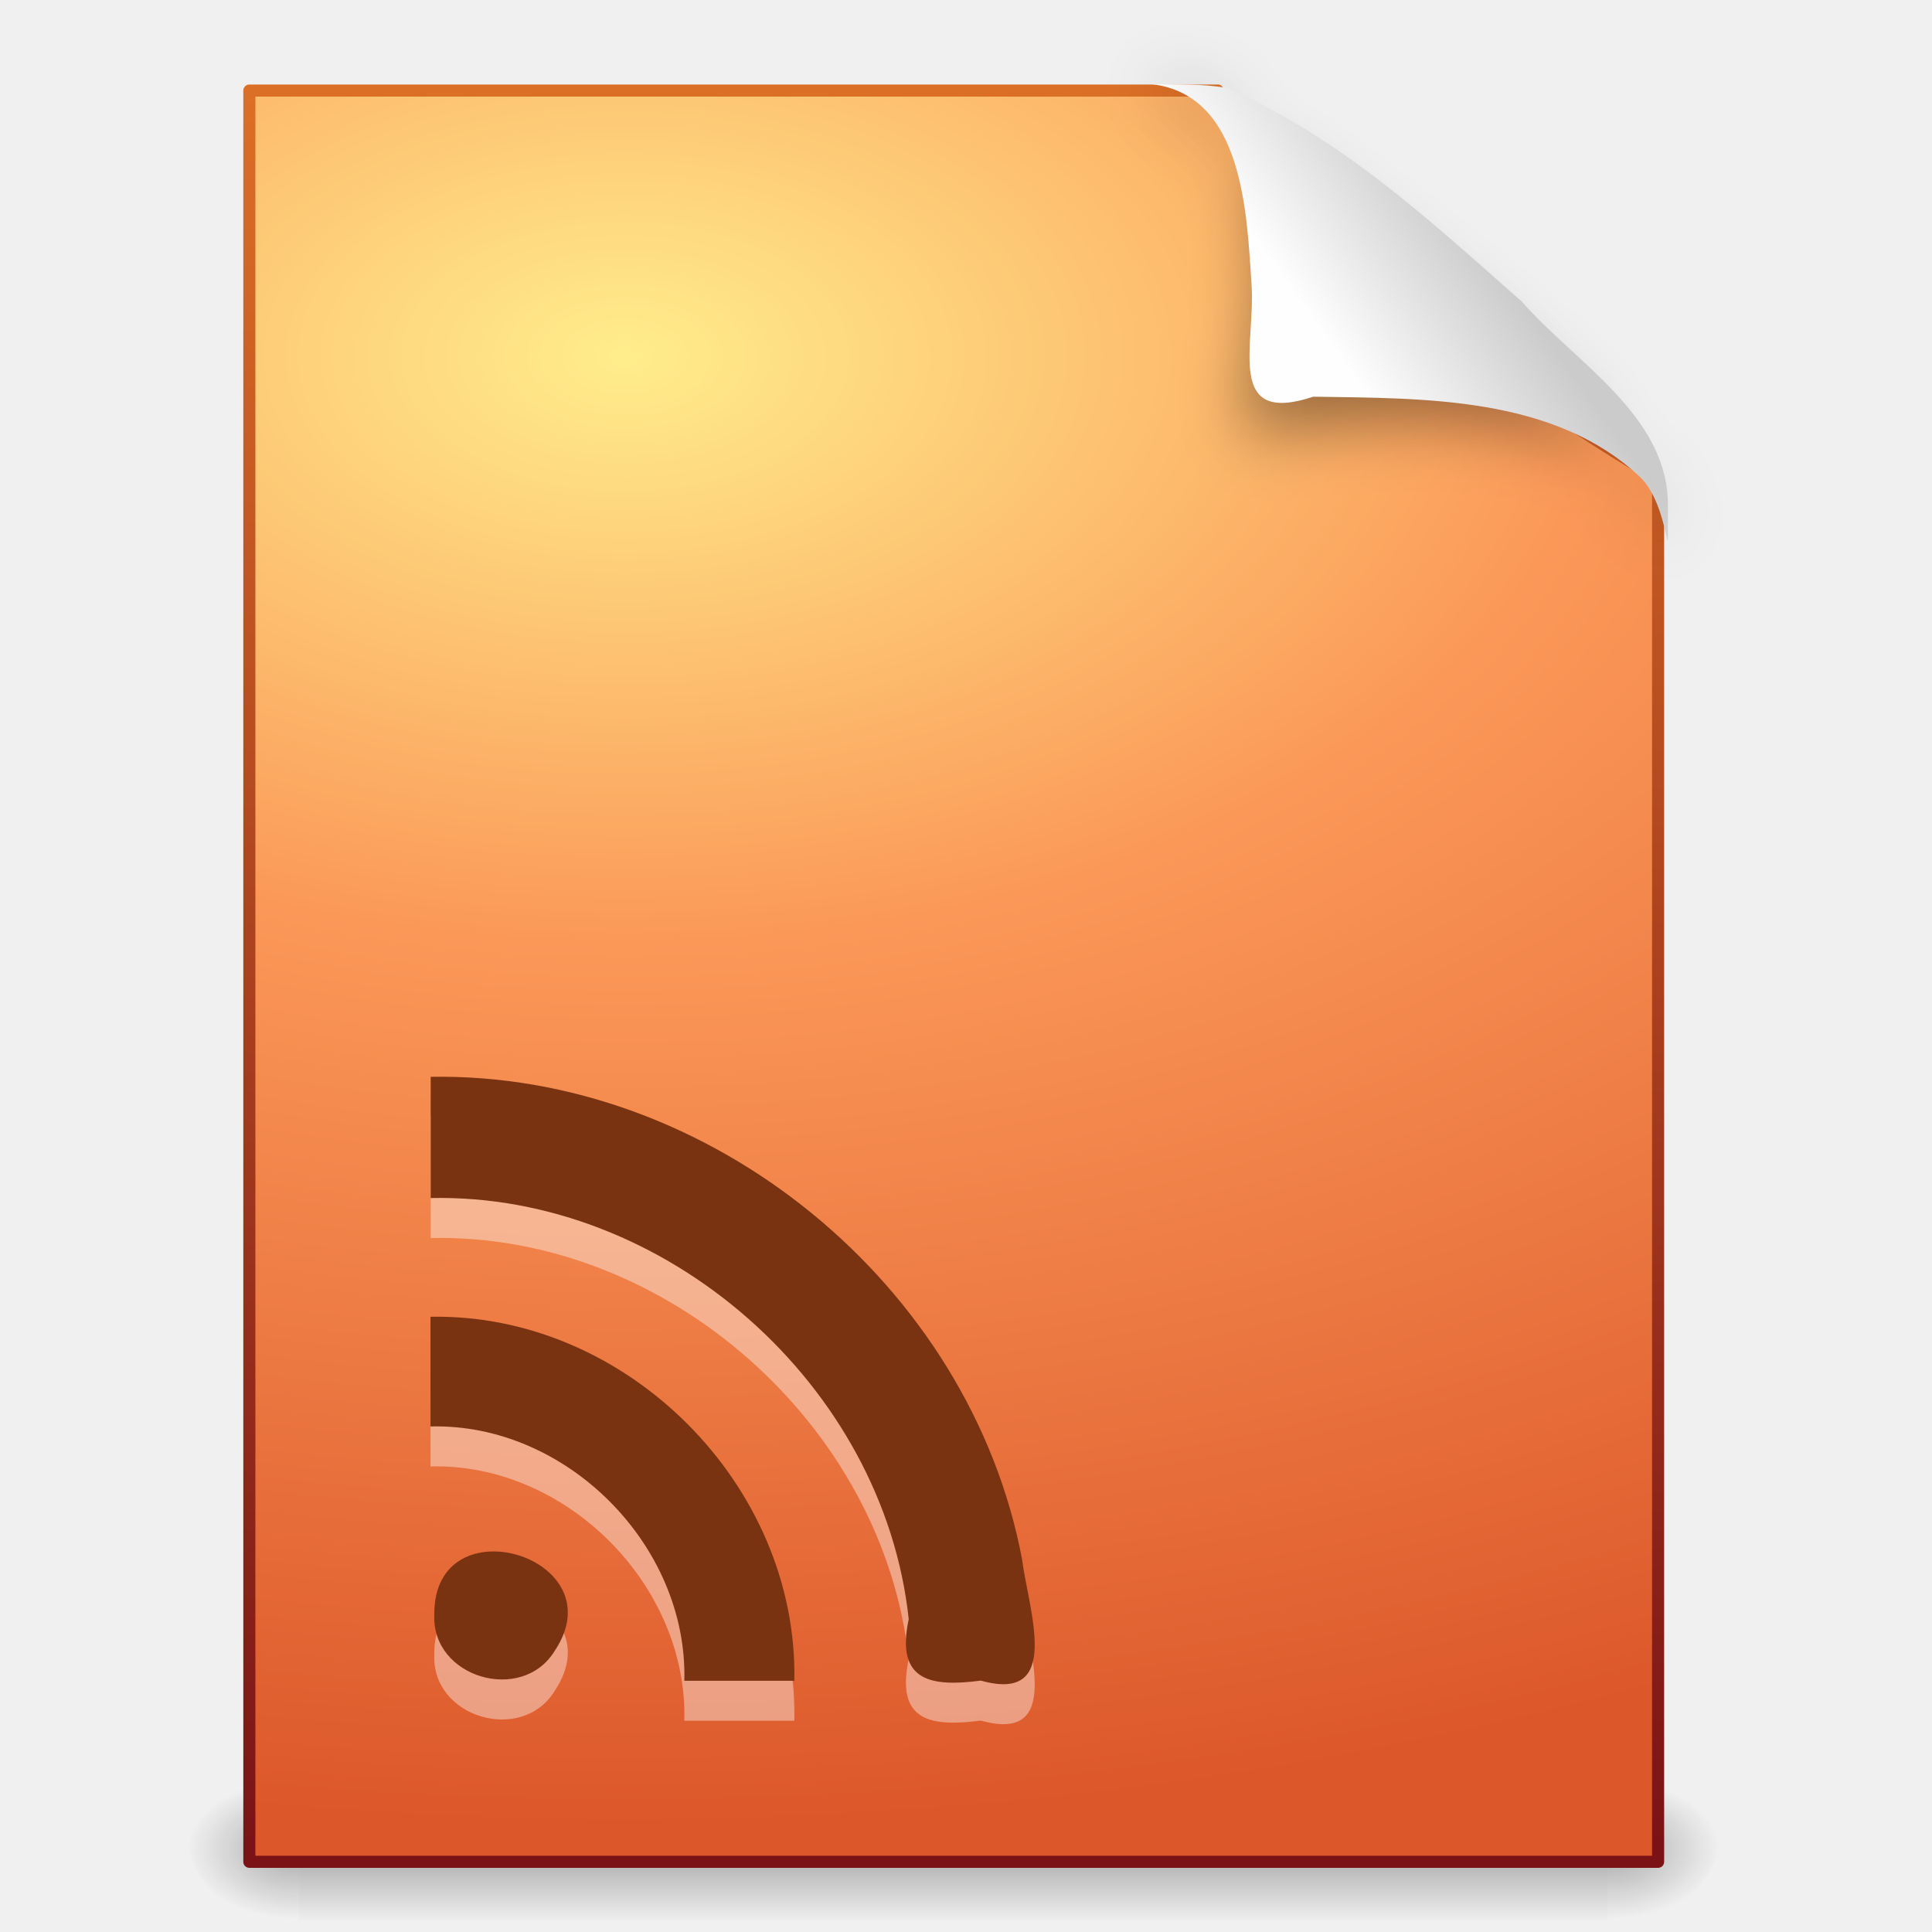
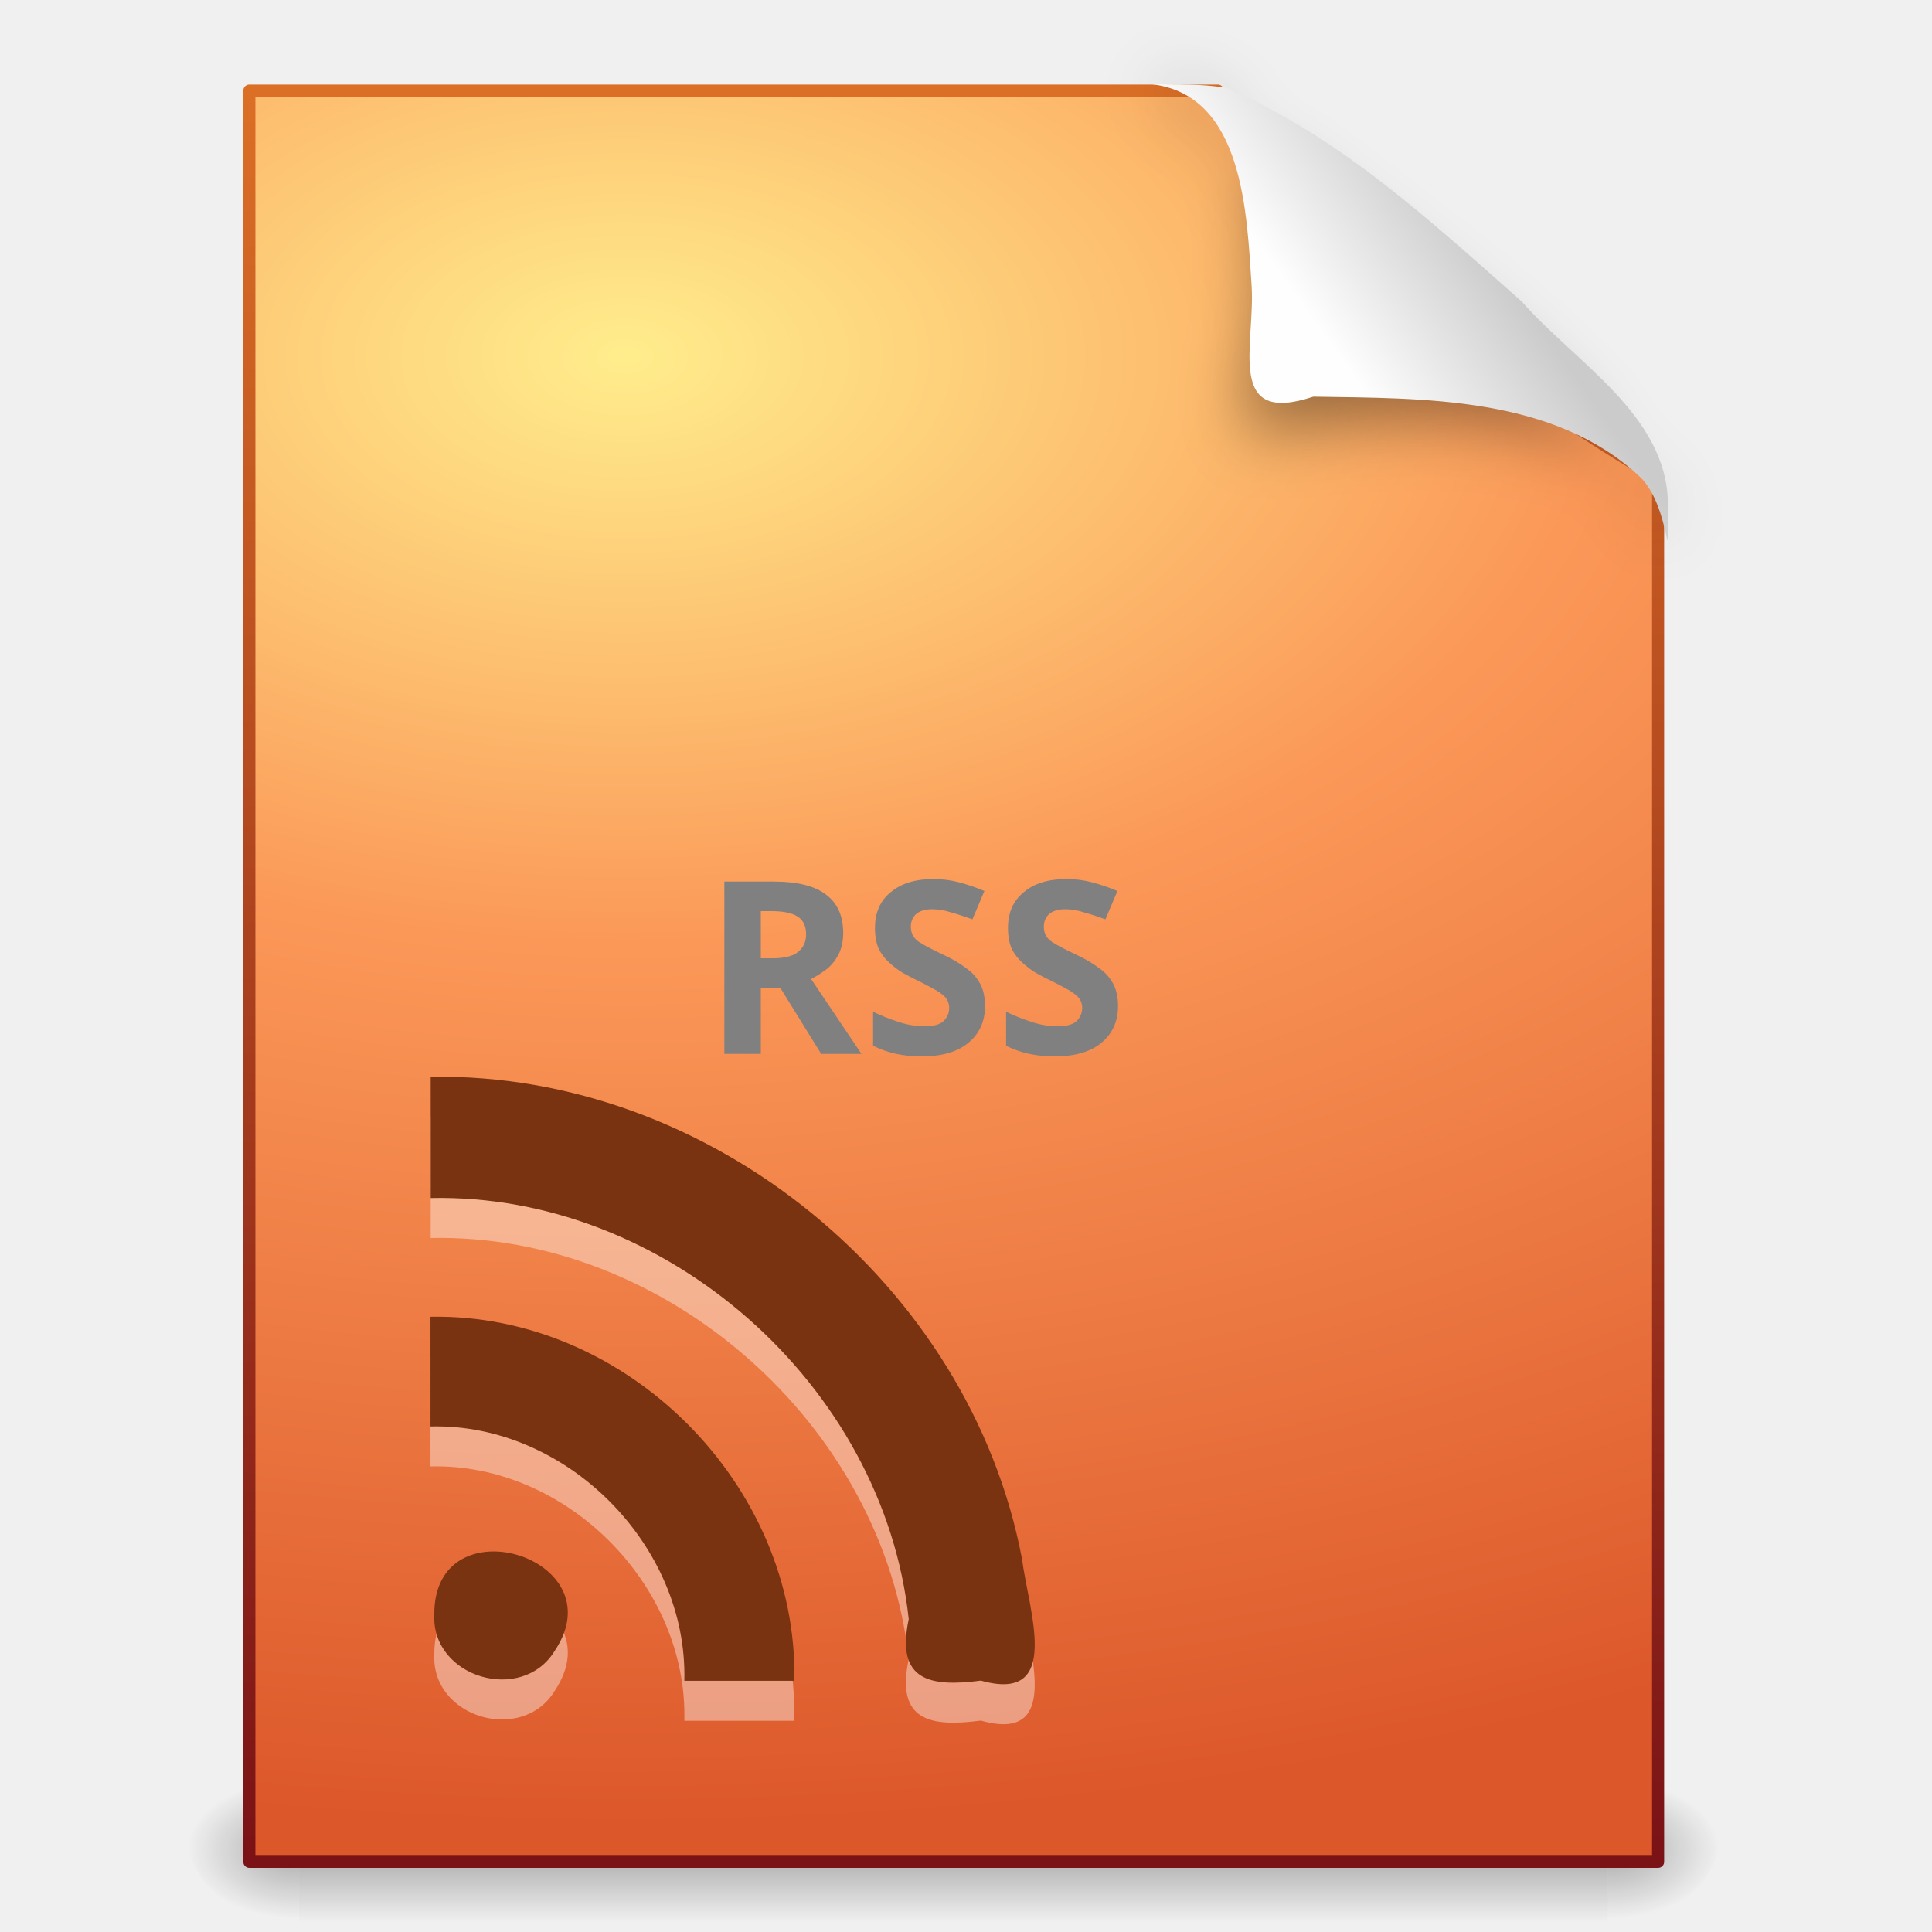
<svg xmlns="http://www.w3.org/2000/svg" xmlns:xlink="http://www.w3.org/1999/xlink" height="64" version="1.1" viewBox="0 0 48 48" width="64">
  <defs>
    <linearGradient gradientTransform="matrix(.067325 0 0 .0147 -.33304 38.479)" gradientUnits="userSpaceOnUse" id="e" x1="302.86" x2="302.86" y1="366.65" y2="609.51">
      <stop offset="0" stop-opacity="0" />
      <stop offset="0.5" />
      <stop offset="1" stop-opacity="0" />
    </linearGradient>
    <radialGradient cx="605.71" cy="486.65" gradientTransform="matrix(-.02304 0 0 .0147 21.631 38.479)" gradientUnits="userSpaceOnUse" id="b" r="117.14" xlink:href="#a" />
    <linearGradient id="a">
      <stop offset="0" />
      <stop offset="1" stop-opacity="0" />
    </linearGradient>
    <radialGradient cx="605.71" cy="486.65" gradientTransform="matrix(.02304 0 0 .0147 26.369 38.479)" gradientUnits="userSpaceOnUse" id="c" r="117.14" xlink:href="#a" />
    <linearGradient gradientTransform="matrix(.8075 0 0 .89483 59.105 -1.2278)" gradientUnits="userSpaceOnUse" id="f" x1="-51.786" x2="-51.786" y1="53.624" y2="2.906">
      <stop offset="0" stop-color="#791116" />
      <stop offset="1" stop-color="#dd7126" />
    </linearGradient>
    <radialGradient cx="14.766" cy="10.898" gradientTransform="matrix(0 3.0854 -5.1432 0 71.568 -36.708)" gradientUnits="userSpaceOnUse" id="d" r="11.897">
      <stop offset="0" stop-color="#ffed8c" />
      <stop offset="0.397" stop-color="#fb9858" />
      <stop offset="1" stop-color="#dc572a" />
    </radialGradient>
    <filter color-interpolation-filters="sRGB" height="1.329" id="h" width="1.297" x="-0.148" y="-0.164">
      <feGaussianBlur stdDeviation="0.774" />
    </filter>
    <linearGradient gradientTransform="matrix(.9977 0 0 1.0407 .1719 .33301)" gradientUnits="userSpaceOnUse" id="g" x1="32.892" x2="36.358" y1="8.059" y2="5.457">
      <stop offset="0" stop-color="#fefefe" />
      <stop offset="1" stop-color="#cbcbcb" />
    </linearGradient>
  </defs>
  <g transform="translate(-.31285 .31402)">
    <path d="m7.746 43.869h32.508v3.57h-32.508v-3.57z" fill="url(#e)" opacity="0.3" />
    <path d="m7.746 43.869v3.57c-2.092 0.341-4.252-2.622-1.35-3.354 0.434-0.146 0.892-0.215 1.35-0.215z" fill="url(#b)" opacity="0.3" />
    <path d="m40.254 43.869v3.57c2.092 0.341 4.252-2.622 1.35-3.354-0.434-0.146-0.892-0.215-1.35-0.215z" fill="url(#c)" opacity="0.3" />
  </g>
  <path d="m6.195 2.25h24.061c1.262 2.622 3.759 4.384 5.938 6.22 1.594 1.238 3.255 2.394 5.001 3.407v34.379h-35v-44.005z" fill="url(#d)" stroke="url(#f)" stroke-linejoin="round" stroke-width="0.3" />
  <g fill-rule="evenodd" transform="matrix(1.0243 0 0 1.0243 -.71214 -.327)">
    <path d="m28.625 2.36c2.684 0.056 2.837 3.424 2.635 5.421 0.171 1.221-1.349 3.716 0.788 2.89 2.788-0.182 6.077-0.619 8.408 1.264 0.653 0.493 0.926 2.6 0.399 0.859-2.206-3.227-5.507-5.498-8.536-7.893-1.207-0.879-2.4-1.791-3.695-2.54z" filter="url(#h)" opacity="0.4" />
    <path d="m28.625 2.36c2.24 0.26 2.311 3.151 2.429 4.896 0.088 1.443-0.643 3.396 1.496 2.685 2.691 0.043 5.823-0.015 7.918 1.94 0.767 0.721 0.675 2.667 0.683 0.656-0.023-2.152-2.24-3.416-3.54-4.898-2.209-1.95-4.441-4.03-7.185-5.191-0.594-0.101-1.202-0.076-1.802-0.087z" fill="url(#g)" />
  </g>
  <g transform="translate(-.31285 .31402)">
    <path d="m11.103 40.791c-0.02-2.8 4.549-1.436 2.994 0.9-0.81 1.333-3.07 0.671-2.994-0.901m-0.095-7.396v2.725c3.373-0.088 6.396 2.949 6.307 6.319h2.733c0.095-4.868-4.168-9.138-9.04-9.044zm5e-3 -5.962v3.012c5.85-0.127 11.255 4.651 11.877 10.463-0.329 1.539 0.541 1.69 1.792 1.526 2.041 0.576 1.184-1.751 1.022-3.023-1.293-6.816-7.745-12.097-14.69-11.978z" fill="#fff" opacity="0.4" />
    <path d="m11.103 39.797c-0.02-2.8 4.549-1.436 2.994 0.9-0.81 1.333-3.07 0.671-2.994-0.9zm-0.095-7.396v2.725c3.373-0.088 6.396 2.949 6.307 6.319h2.733c0.095-4.868-4.168-9.138-9.04-9.044zm5e-3 -5.962v3.012c5.85-0.127 11.255 4.651 11.877 10.463-0.329 1.539 0.541 1.69 1.792 1.526 2.041 0.576 1.184-1.751 1.022-3.023-1.293-6.816-7.745-12.097-14.69-11.978z" fill="#793311" />
  </g>
+   <text fill="#808080" font-family="sans-serif" font-size="6px" font-weight="bold" letter-spacing="0px" stroke-width="0.75" style="line-height:1.25" word-spacing="0px" x="17.448" xml:space="preserve" y="26.184">
+     <tspan x="17.448" y="26.184">RSS</tspan>
+   </text>
</svg>
